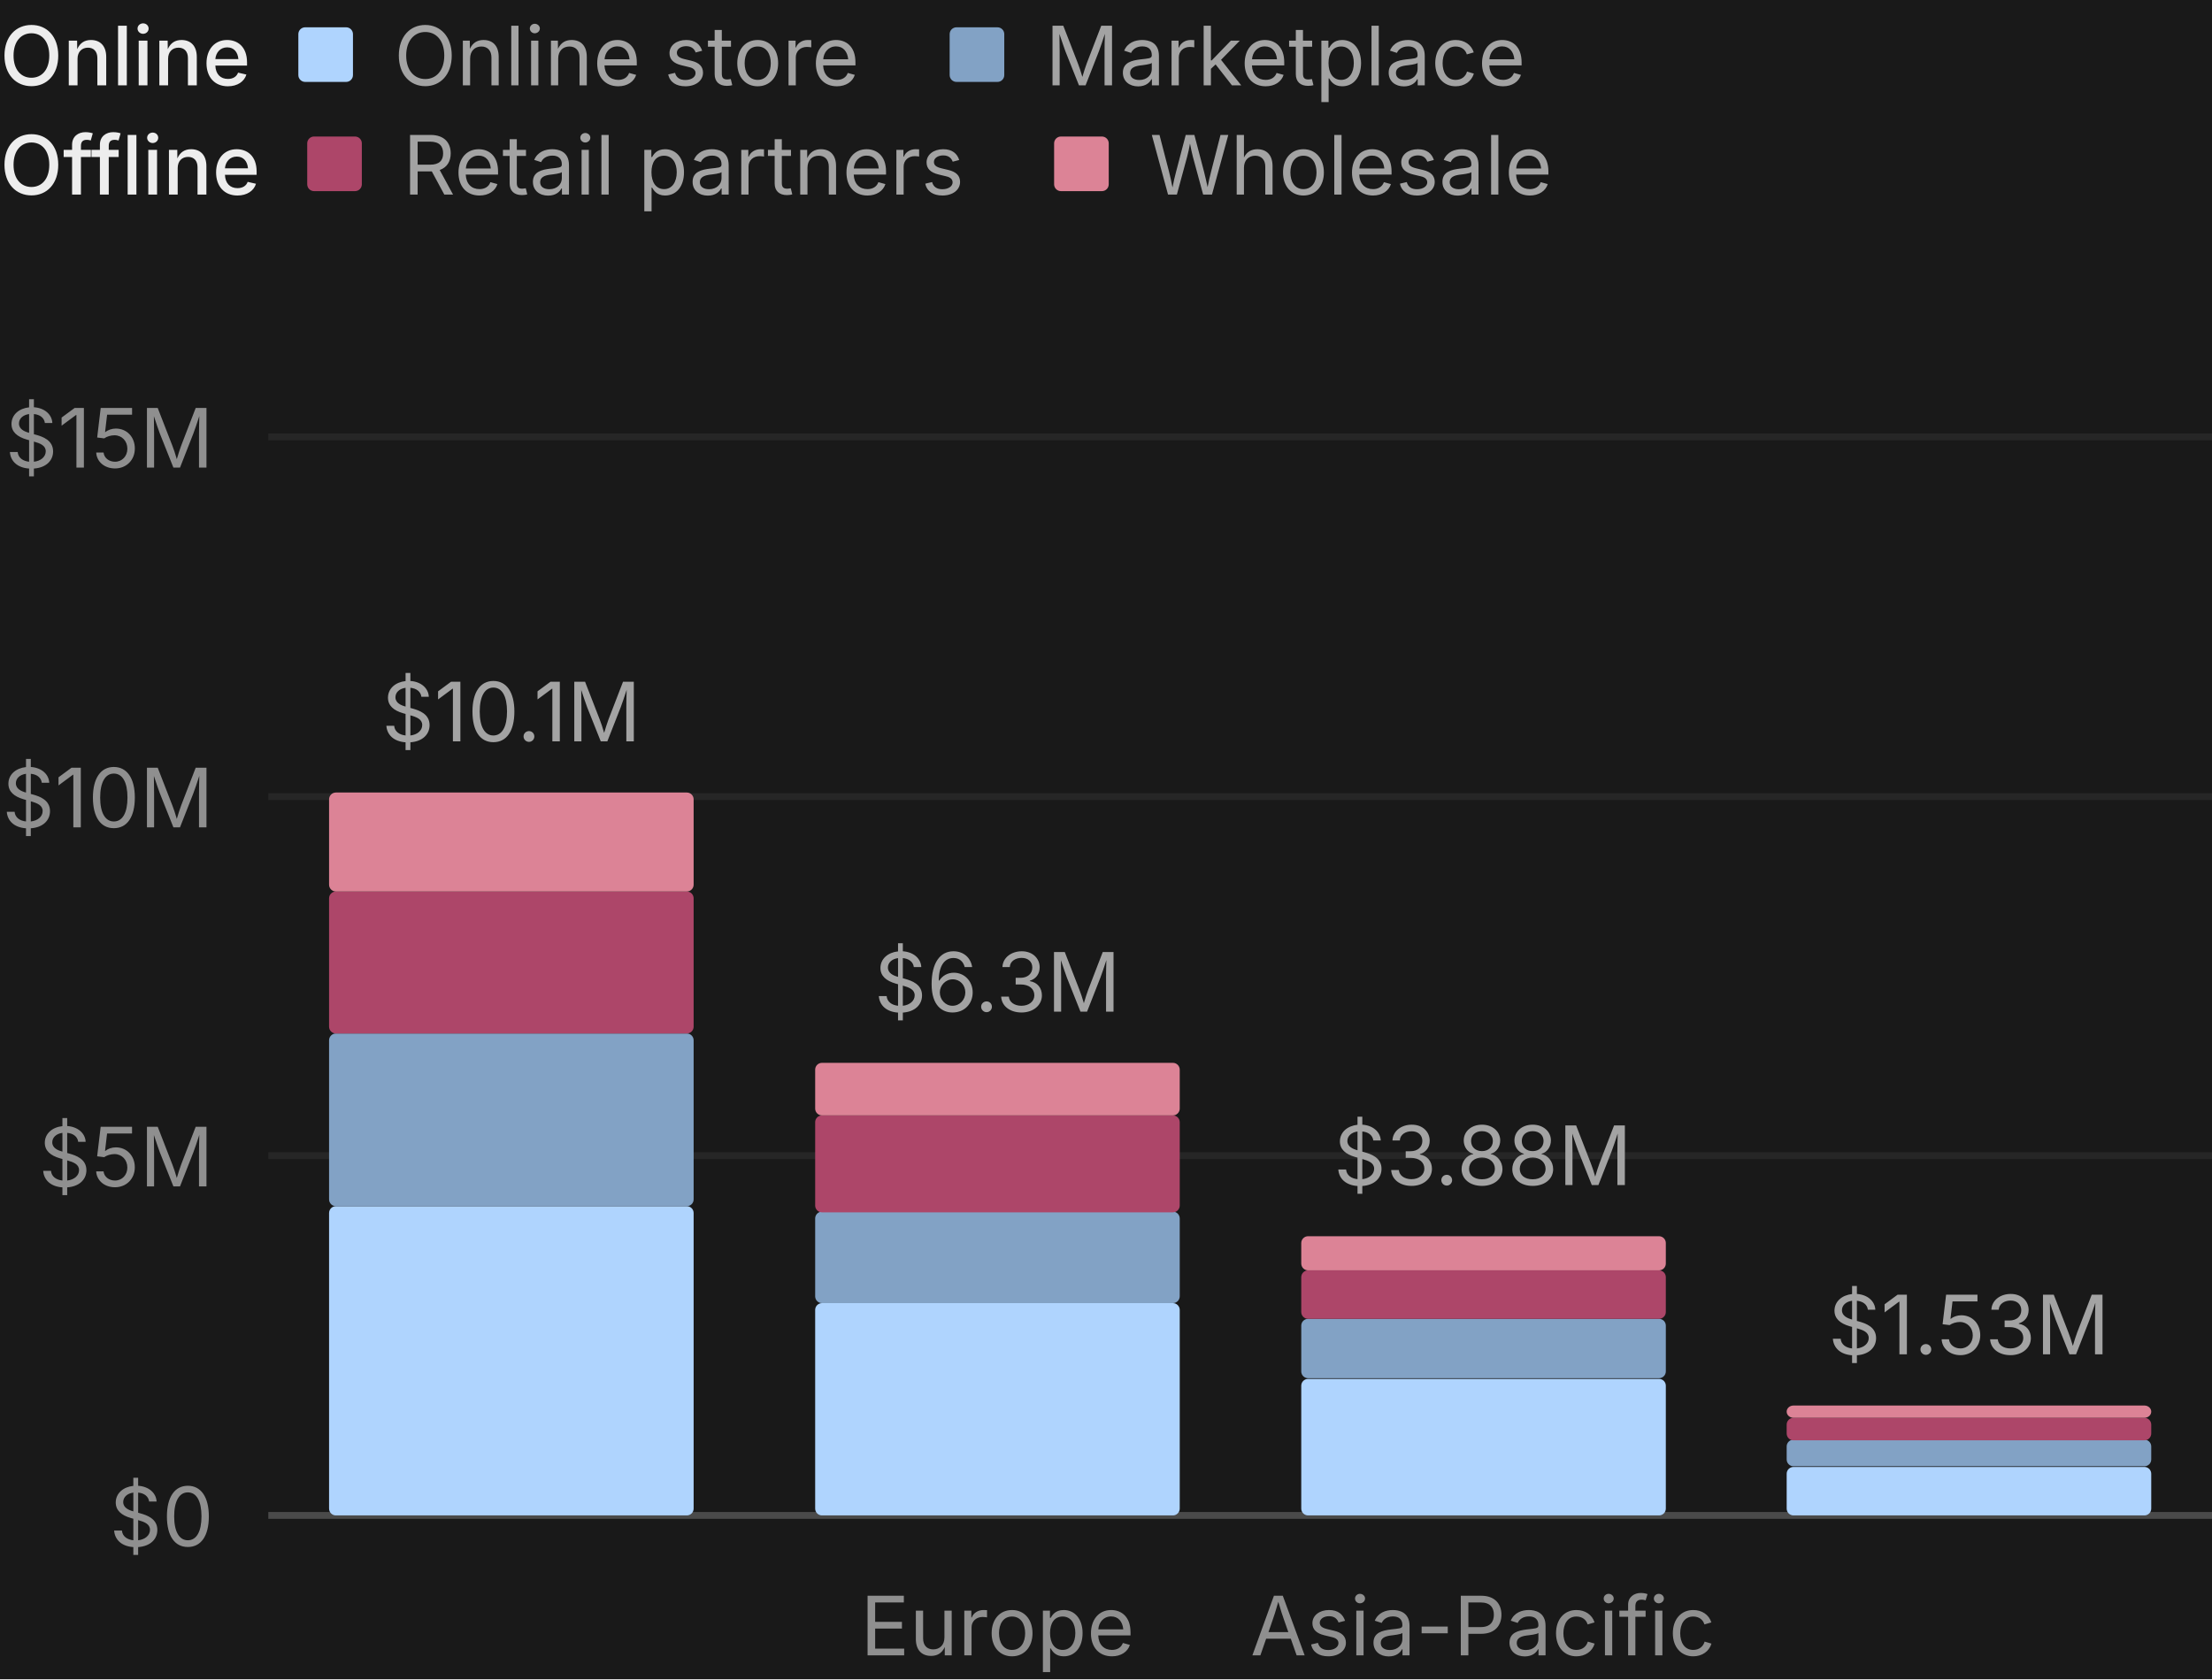
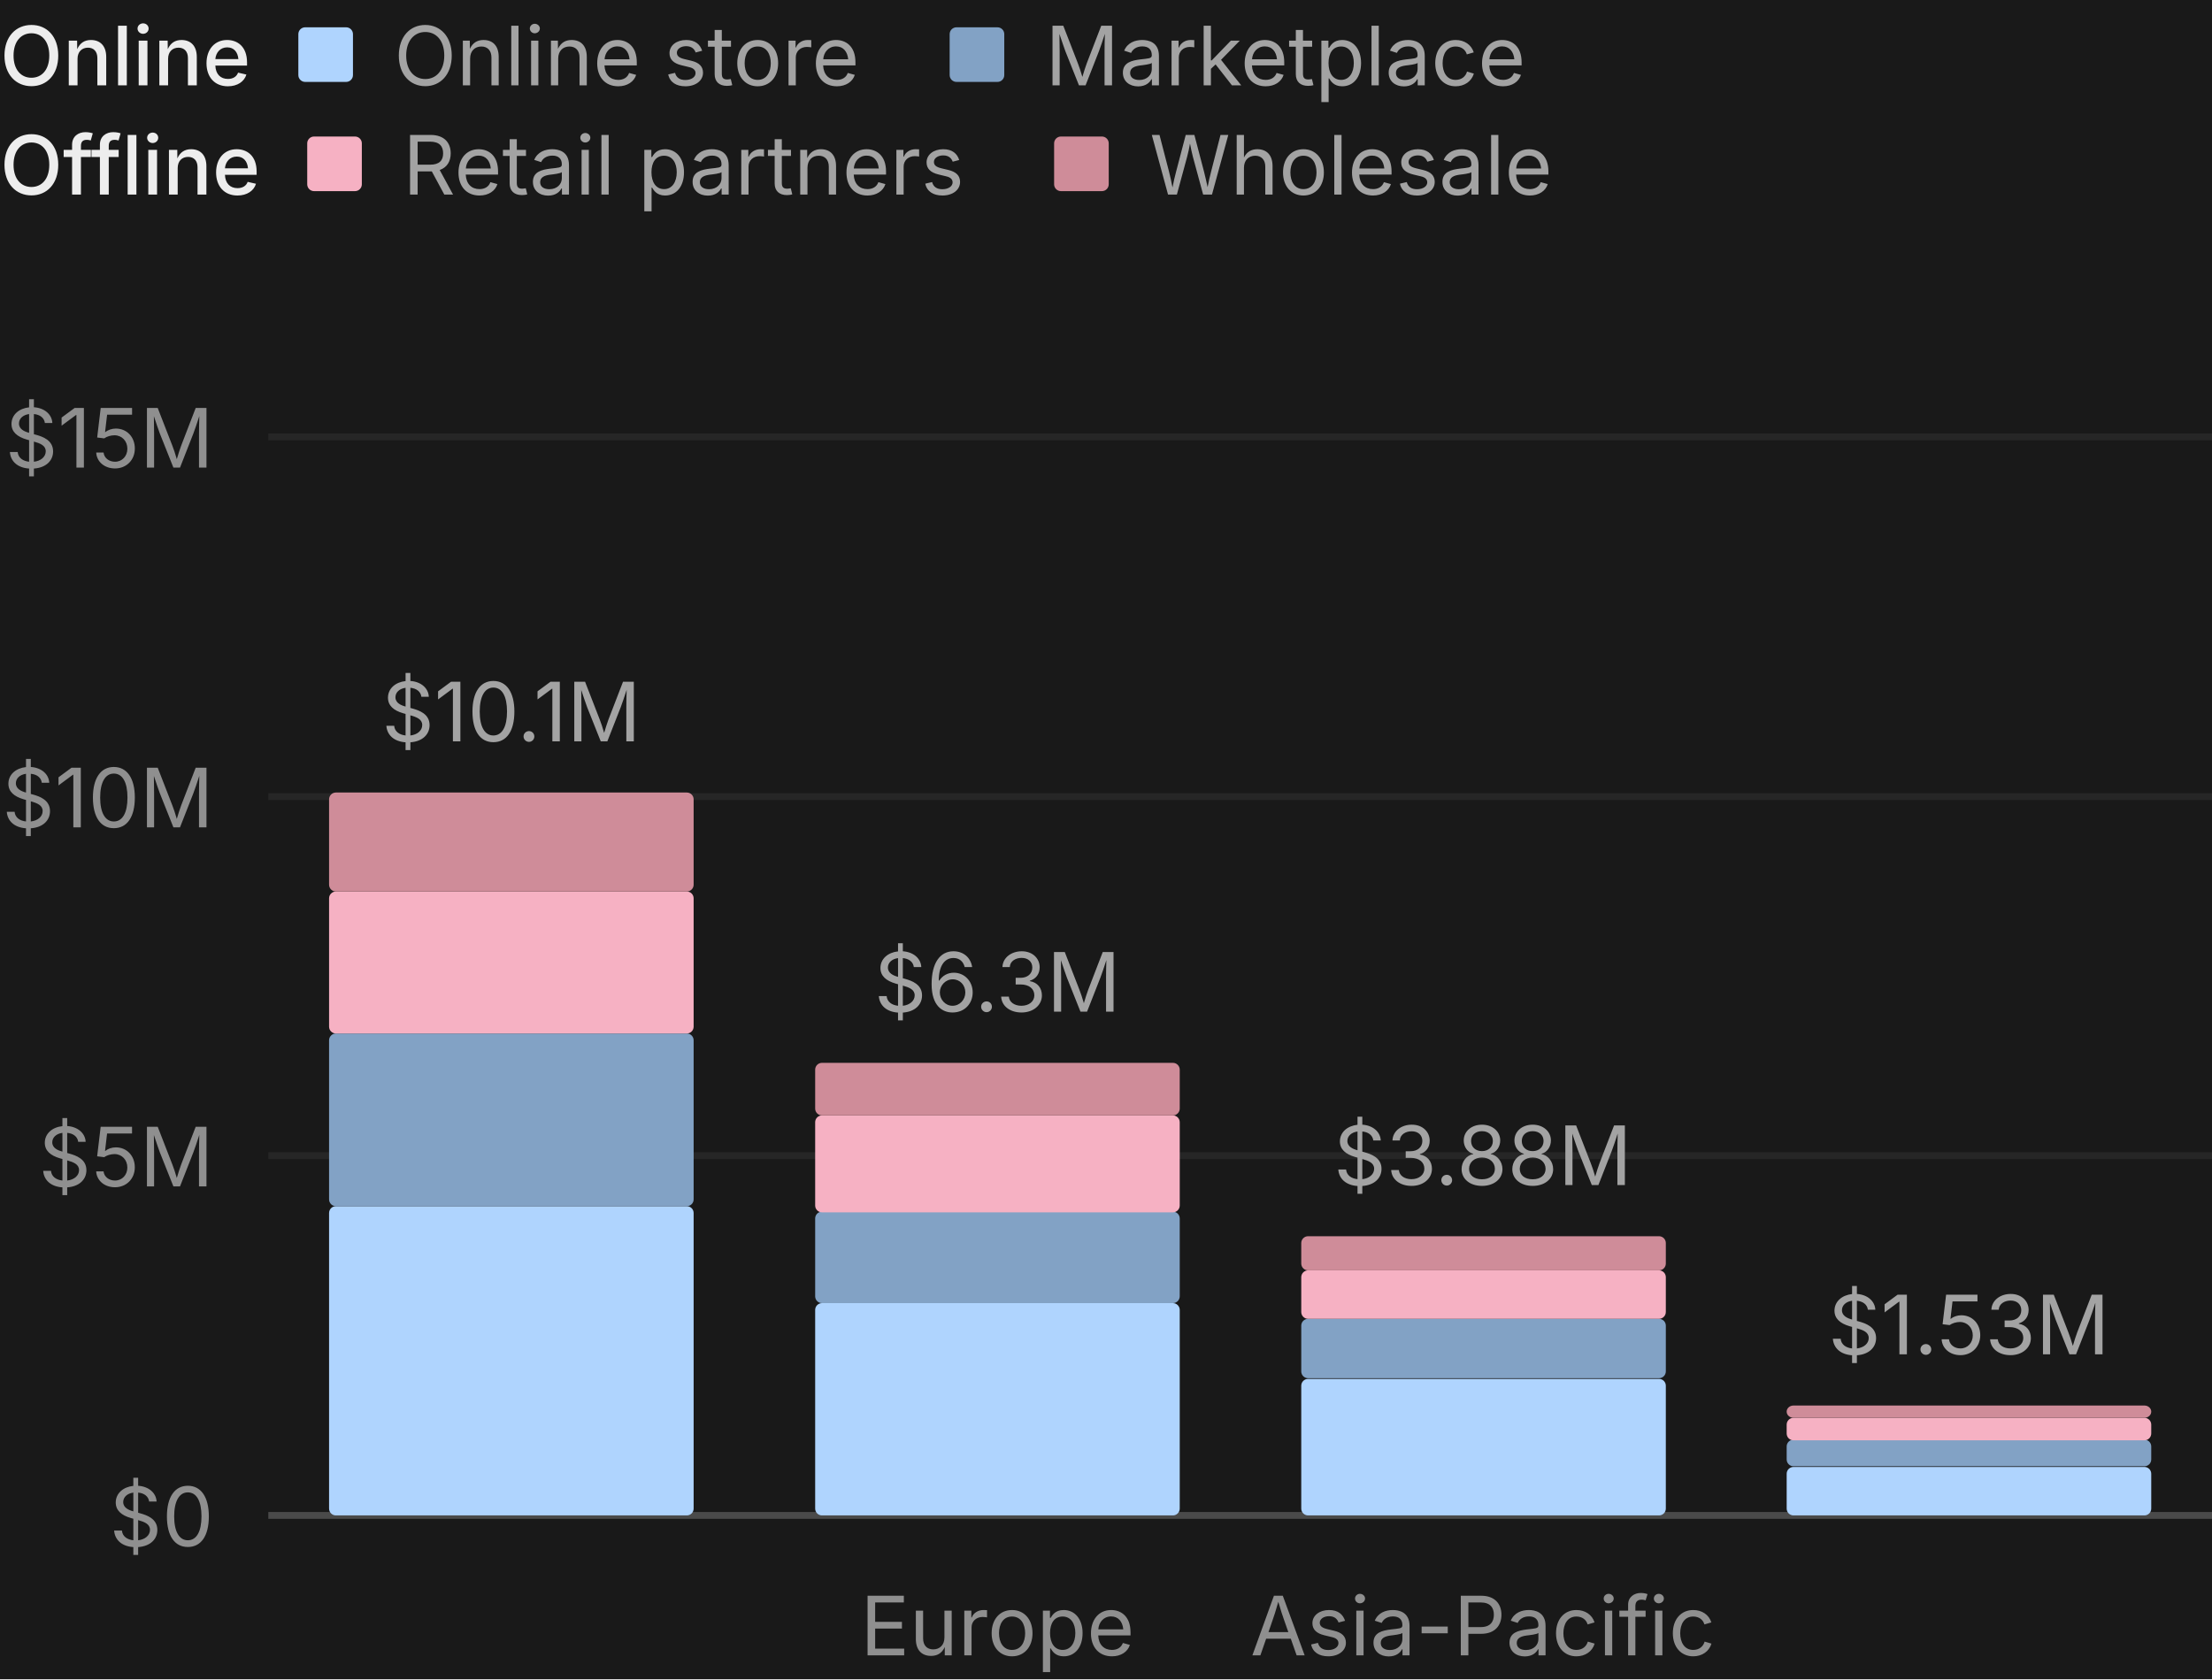
<svg xmlns="http://www.w3.org/2000/svg" font-family="IBM Plex Sans, system-ui, -apple-system, &quot;Segoe UI&quot;, sans-serif" width="324" height="246" viewBox="0 0 324 246" role="img" aria-label="Online channels bring two thirds of revenue in every region" data-hm-kind="bar" data-hm-o="v" data-hm-band="39.3,324,4" data-hm-plot="39.3,64,324,222">
  <rect width="324" height="246" fill="#191919" />
  <g class="hm-key">
    <text x="0" y="12.5" font-size="12" font-weight="500" fill="#ededed">Online</text>
    <rect x="43.7" y="4" width="8" height="8" rx="1" fill="#afd4fe" />
    <text x="57.7" y="12.5" font-size="12" fill="#a3a3a3">Online store</text>
    <rect x="139.1" y="4" width="8" height="8" rx="1" fill="#82a2c5" />
    <text x="153.1" y="12.5" font-size="12" fill="#a3a3a3">Marketplace</text>
    <text x="0" y="28.5" font-size="12" font-weight="500" fill="#ededed">Offline</text>
-     <rect x="45" y="20" width="8" height="8" rx="1" fill="#ad4669" />
+     <rect x="45" y="20" width="8" height="8" rx="1" fill="#f6b1c3" />
    <text x="59" y="28.5" font-size="12" fill="#a3a3a3">Retail partners</text>
-     <rect x="154.4" y="20" width="8" height="8" rx="1" fill="#dc8396" />
+     <rect x="154.4" y="20" width="8" height="8" rx="1" fill="#cf8c99" />
    <text x="168.4" y="28.5" font-size="12" fill="#a3a3a3">Wholesale</text>
  </g>
  <line x1="39.3" y1="222" x2="324" y2="222" stroke="#4a4a4a" />
  <text x="31.3" y="226.5" font-size="12" text-anchor="end" fill="#8f8f8f">$0</text>
  <line x1="39.3" y1="169.3" x2="324" y2="169.3" stroke="#262626" />
  <text x="31.3" y="173.8" font-size="12" text-anchor="end" fill="#8f8f8f">$5M</text>
  <line x1="39.3" y1="116.7" x2="324" y2="116.7" stroke="#262626" />
  <text x="31.3" y="121.2" font-size="12" text-anchor="end" fill="#8f8f8f">$10M</text>
  <line x1="39.3" y1="64" x2="324" y2="64" stroke="#262626" />
  <text x="31.3" y="68.5" font-size="12" text-anchor="end" fill="#8f8f8f">$15M</text>
  <rect x="48.2" y="176.7" width="53.4" height="45.3" rx="1" fill="#afd4fe" />
  <rect x="48.2" y="151.4" width="53.4" height="25.3" rx="1" fill="#82a2c5" />
-   <rect x="48.2" y="130.6" width="53.4" height="20.8" rx="1" fill="#ad4669" />
-   <rect x="48.2" y="116.1" width="53.4" height="14.5" rx="1" fill="#dc8396" />
+   <rect x="48.2" y="130.6" width="53.4" height="20.8" rx="1" fill="#f6b1c3" />
+   <rect x="48.2" y="116.1" width="53.4" height="14.5" rx="1" fill="#cf8c99" />
  <text x="74.9" y="108.6" font-size="12" text-anchor="middle" fill="#a3a3a3">$10.1M</text>
  <rect x="119.4" y="190.9" width="53.4" height="31.1" rx="1" fill="#afd4fe" />
  <rect x="119.4" y="177.5" width="53.4" height="13.4" rx="1" fill="#82a2c5" />
-   <rect x="119.4" y="163.4" width="53.4" height="14.2" rx="1" fill="#ad4669" />
-   <rect x="119.4" y="155.7" width="53.4" height="7.7" rx="1" fill="#dc8396" />
+   <rect x="119.4" y="163.4" width="53.4" height="14.2" rx="1" fill="#f6b1c3" />
+   <rect x="119.4" y="155.7" width="53.4" height="7.7" rx="1" fill="#cf8c99" />
  <text x="146.1" y="148.2" font-size="12" text-anchor="middle" fill="#a3a3a3">$6.3M</text>
  <rect x="190.6" y="202" width="53.4" height="20" rx="1" fill="#afd4fe" />
  <rect x="190.6" y="193.2" width="53.4" height="8.7" rx="1" fill="#82a2c5" />
-   <rect x="190.6" y="186.1" width="53.4" height="7.1" rx="1" fill="#ad4669" />
-   <rect x="190.6" y="181.1" width="53.4" height="5" rx="1" fill="#dc8396" />
+   <rect x="190.6" y="186.1" width="53.4" height="7.1" rx="1" fill="#f6b1c3" />
+   <rect x="190.6" y="181.1" width="53.4" height="5" rx="1" fill="#cf8c99" />
  <text x="217.2" y="173.6" font-size="12" text-anchor="middle" fill="#a3a3a3">$3.88M</text>
  <rect x="261.7" y="214.9" width="53.4" height="7.1" rx="1" fill="#afd4fe" />
  <rect x="261.7" y="210.9" width="53.4" height="3.9" rx="1" fill="#82a2c5" />
-   <rect x="261.7" y="207.7" width="53.4" height="3.3" rx="1" fill="#ad4669" />
-   <rect x="261.7" y="205.9" width="53.4" height="1.8" rx="1" fill="#dc8396" />
+   <rect x="261.7" y="207.7" width="53.4" height="3.3" rx="1" fill="#f6b1c3" />
+   <rect x="261.7" y="205.9" width="53.4" height="1.8" rx="1" fill="#cf8c99" />
  <text x="288.4" y="198.4" font-size="12" text-anchor="middle" fill="#a3a3a3">$1.53M</text>
  <text x="74.9" y="242.5" font-size="12" text-anchor="middle" fill="#8f8f8f" />
  <text x="146.1" y="242.5" font-size="12" text-anchor="middle" fill="#8f8f8f">Europe</text>
  <text x="217.2" y="242.5" font-size="12" text-anchor="middle" fill="#8f8f8f">Asia-Pacific</text>
  <text x="288.4" y="242.5" font-size="12" text-anchor="middle" fill="#8f8f8f" />
</svg>
